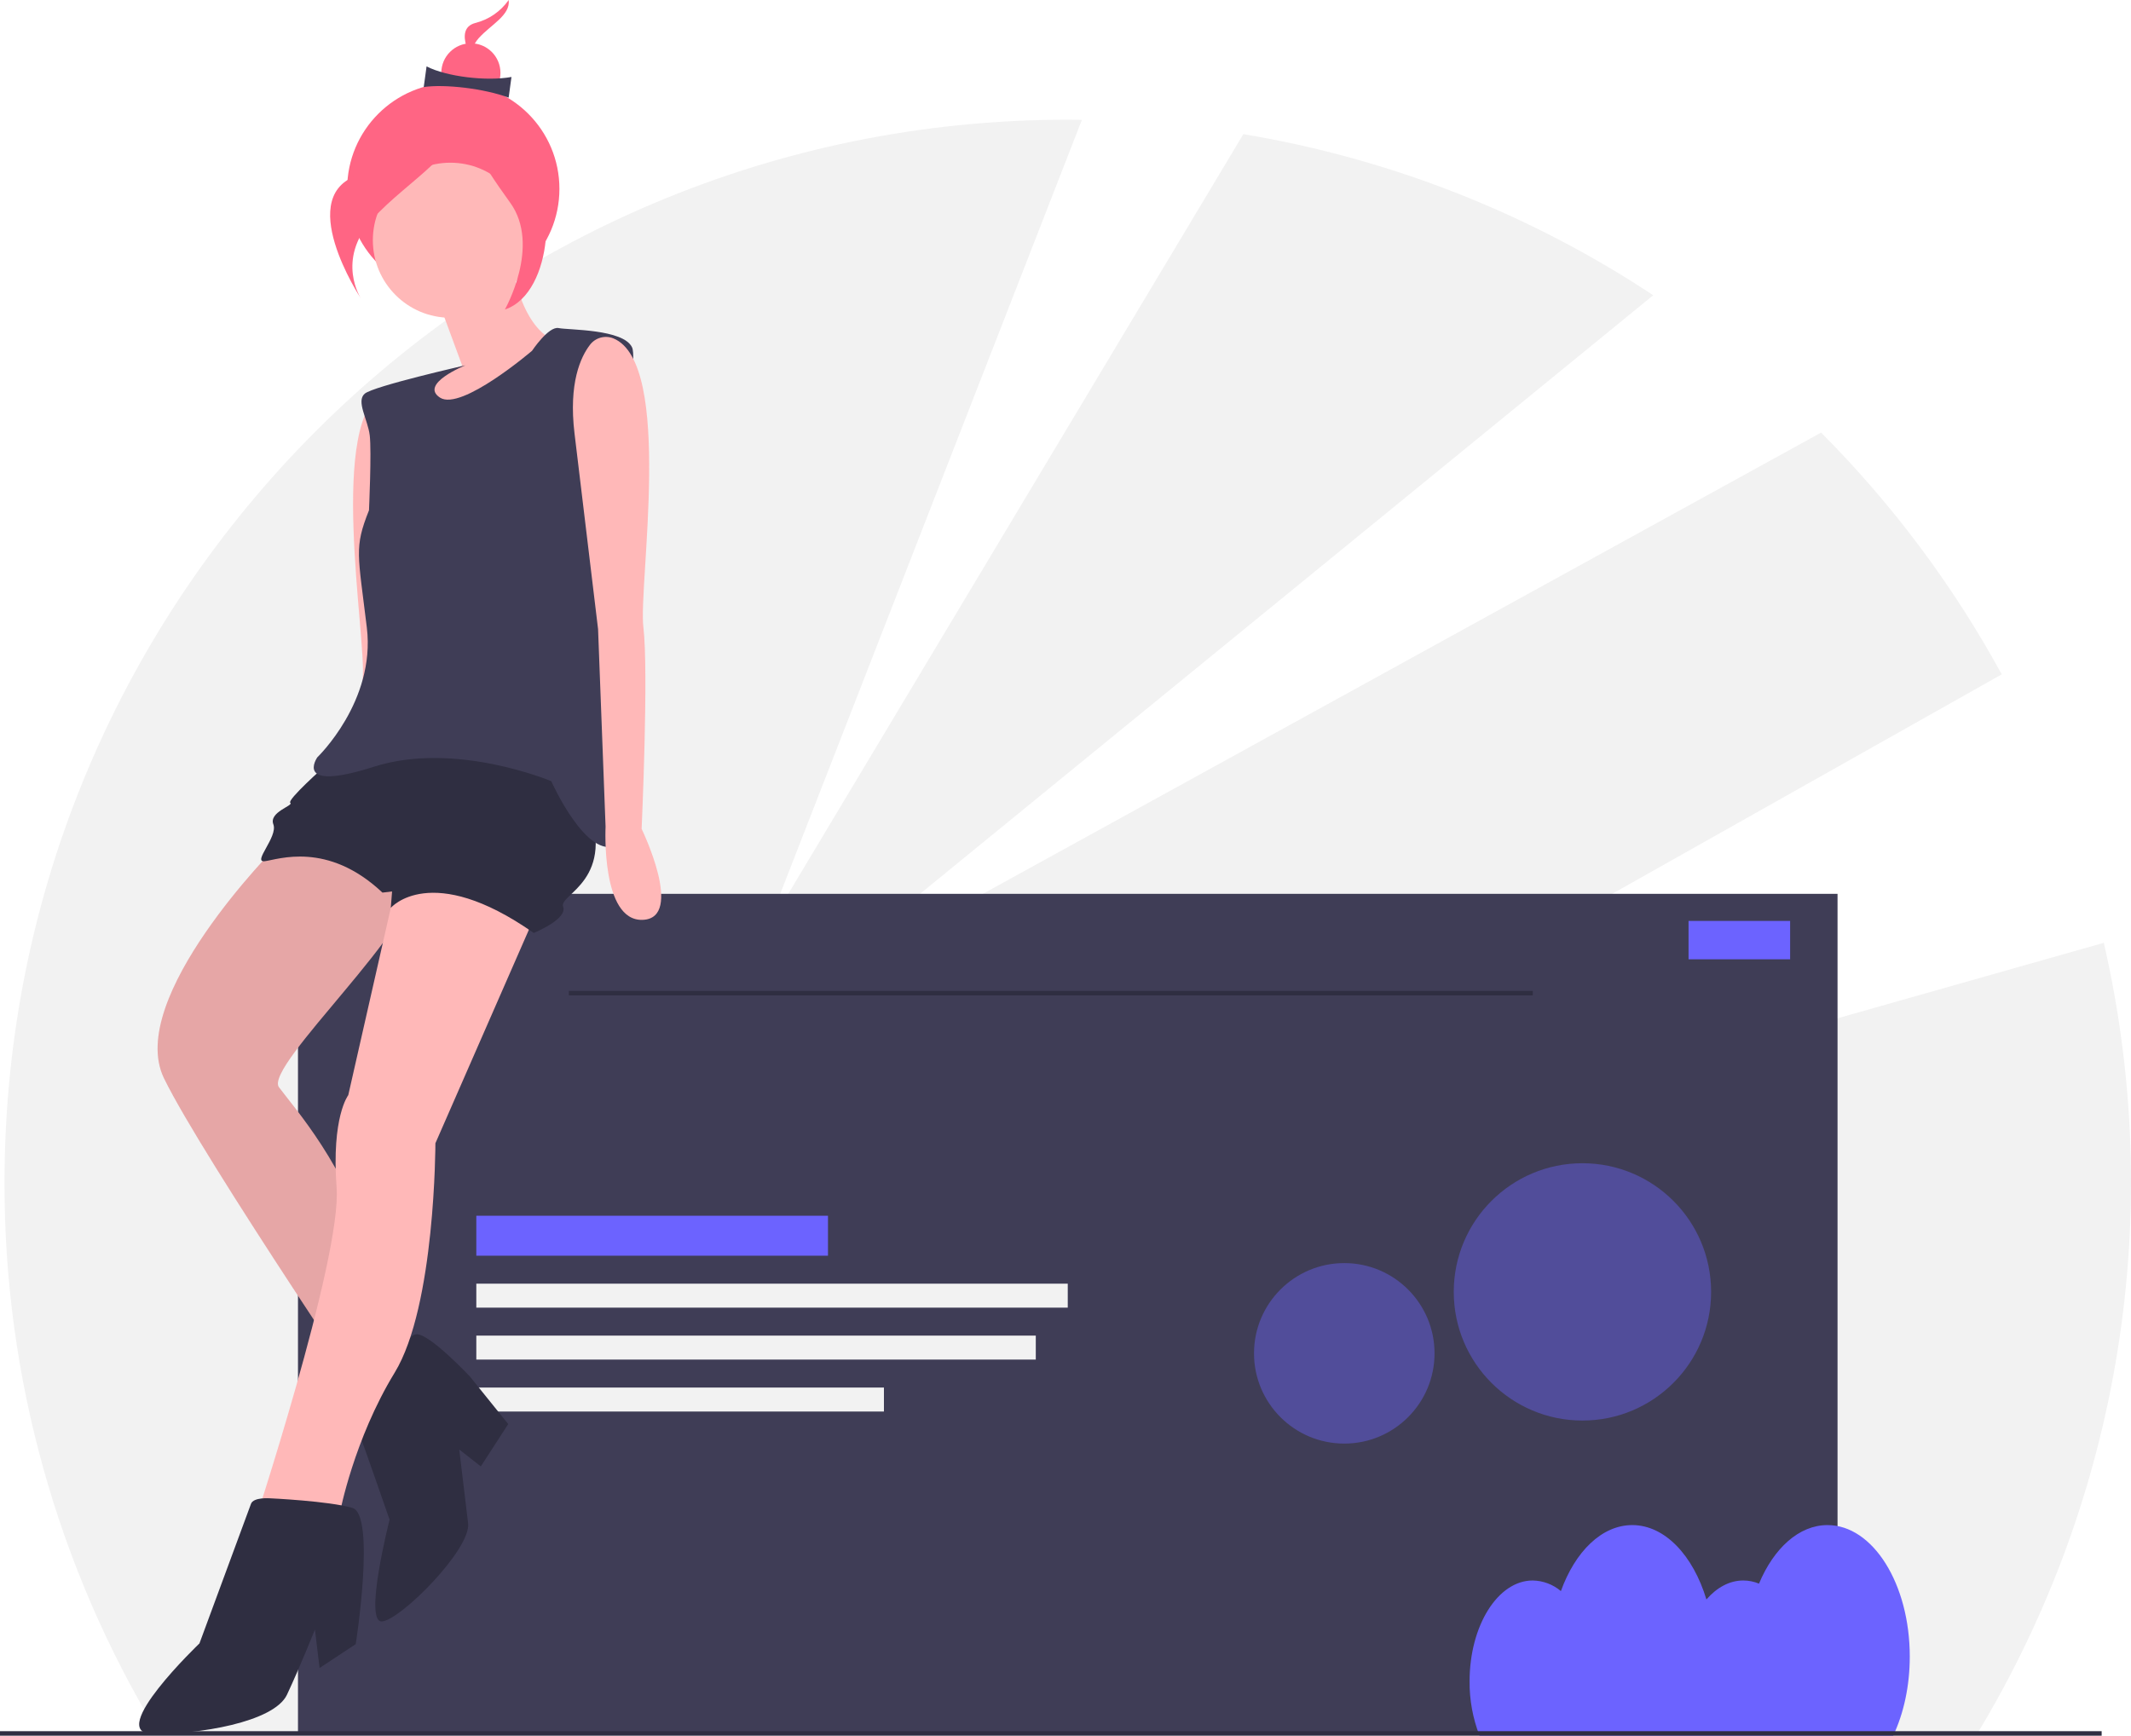
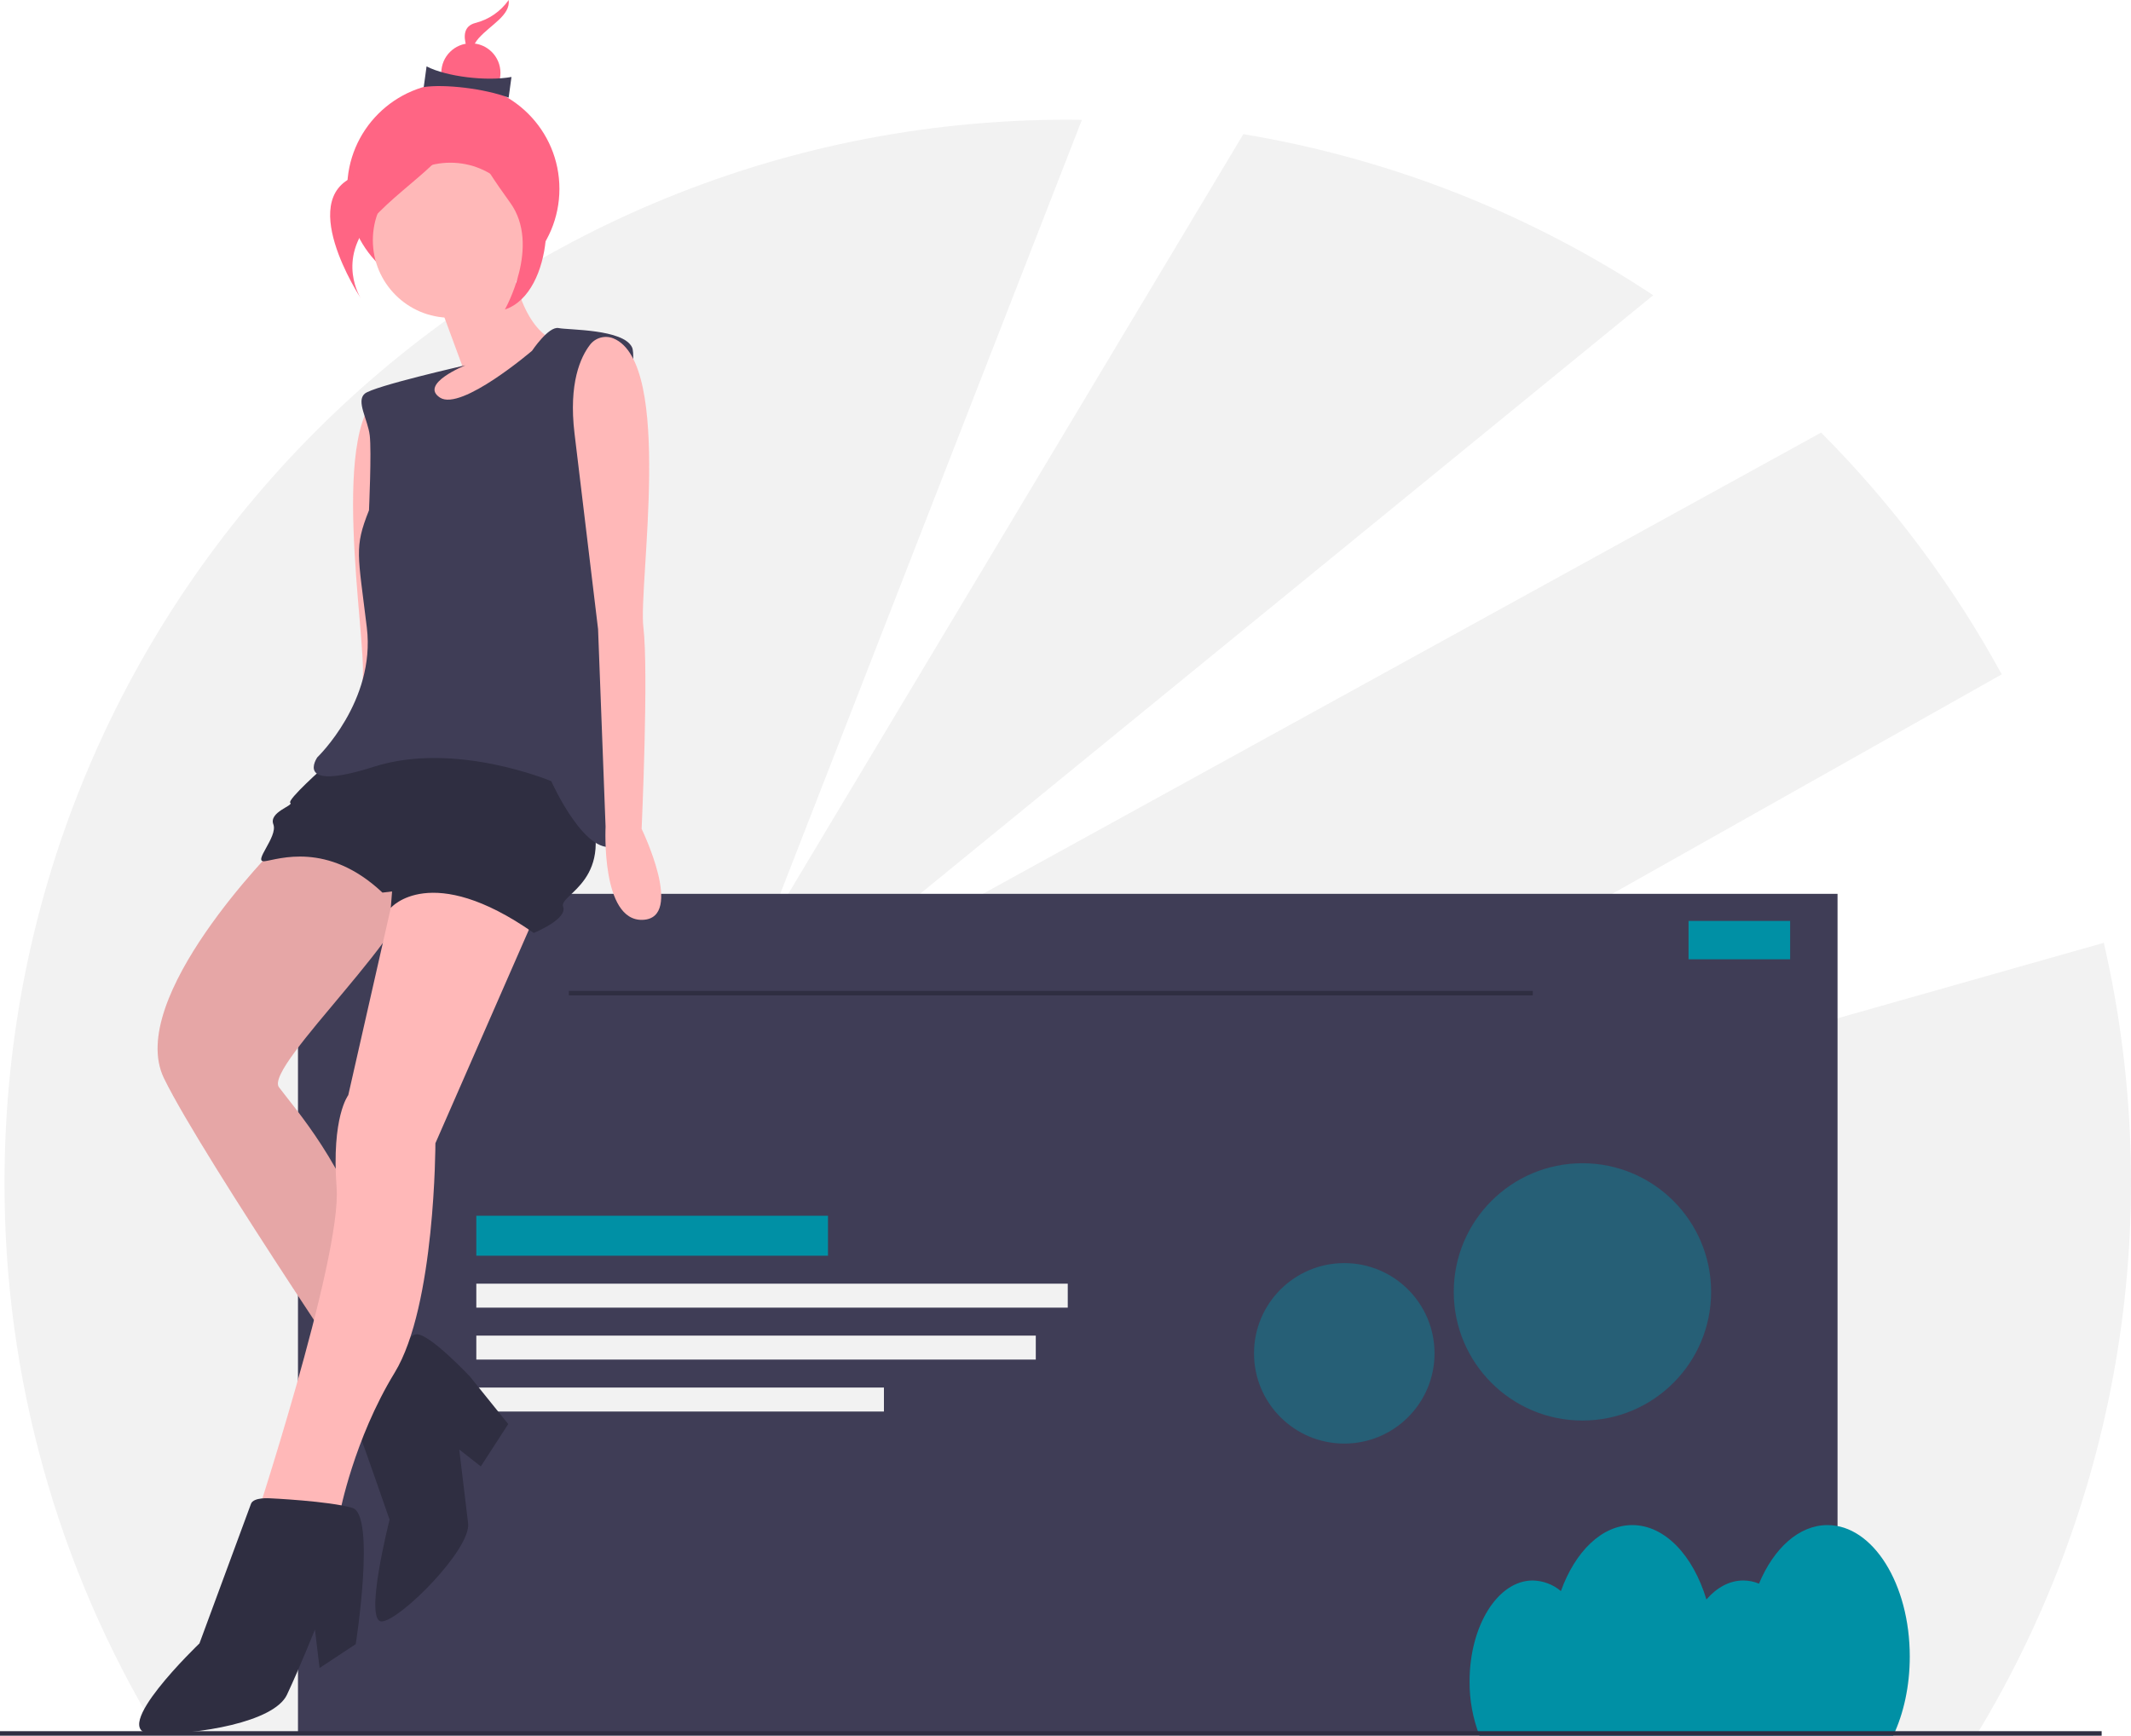
<svg xmlns="http://www.w3.org/2000/svg" id="bea0b812-ed10-4893-9e33-c0920ce95501" data-name="Layer 1" width="944" height="769.034" viewBox="0 0 944 769.034">
  <path d="M1059.953,483.215,544,629.517,1014.74,364.273A472.653,472.653,0,0,0,934.724,257.154L478,508.517,860.358,196.3a468.247,468.247,0,0,0-181.569-71.379L467,478.517,607.271,118.575c-2.089-.027-4.176-.058-6.271-.058-260.126,0-471,210.874-471,471a468.802,468.802,0,0,0,68.05,244H1003.95a472.491,472.491,0,0,0,56.003-350.302Z" transform="translate(-128 -65.48322)" fill="#f2f2f2" />
  <rect x="132" y="396.034" width="682" height="372" fill="#3f3d56" />
  <rect x="252" y="439.034" width="427" height="2" fill="#2f2e41" />
-   <rect x="211" y="538.662" width="155.784" height="17.703" fill="#6c63ff" />
+   <rect x="211" y="538.662" width="155.784" height="17.703" fill="#0090A5" />
  <rect x="211" y="568.757" width="262" height="10.622" fill="#f2f2f2" />
  <rect x="211" y="591.77" width="247.838" height="10.622" fill="#f2f2f2" />
  <rect x="211" y="614.784" width="180.568" height="10.622" fill="#f2f2f2" />
-   <path d="M974,799.446c0-32.167-16.322-58.243-36.457-58.243-12.655,0-23.8,10.305-30.337,25.946a18.287,18.287,0,0,0-6.967-1.398c-6.094,0-11.729,3.123-16.324,8.408-5.892-19.501-18.387-32.955-32.85-32.955-13.522,0-25.316,11.771-31.61,29.24a19.915,19.915,0,0,0-12.477-4.692c-15.452,0-27.978,20.012-27.978,44.698a65.145,65.145,0,0,0,4.408,24.068H966.648C971.261,824.761,974,812.616,974,799.446Z" transform="translate(-128 -65.48322)" fill="#6c63ff" />
+   <path d="M974,799.446c0-32.167-16.322-58.243-36.457-58.243-12.655,0-23.8,10.305-30.337,25.946a18.287,18.287,0,0,0-6.967-1.398c-6.094,0-11.729,3.123-16.324,8.408-5.892-19.501-18.387-32.955-32.85-32.955-13.522,0-25.316,11.771-31.61,29.24a19.915,19.915,0,0,0-12.477-4.692c-15.452,0-27.978,20.012-27.978,44.698a65.145,65.145,0,0,0,4.408,24.068H966.648C971.261,824.761,974,812.616,974,799.446Z" transform="translate(-128 -65.48322)" fill="#0090A5" />
  <circle cx="200.804" cy="83.678" r="47.01" fill="#ff6584" />
  <path d="M299.063,238.279a8.868,8.868,0,0,1,10.47,2.671c4.175,5.212,9.873,16.65,7.686,39.085l-8.471,86.893L307.399,454.516S294.657,494.898,276,494.517s15.452-38.679,15.452-38.679-4.73-69.486-2.786-89.429C290.478,347.817,272.538,249.816,299.063,238.279Z" transform="translate(-128 -65.48322)" fill="#ffb8b8" />
  <path d="M322.066,198.524l10.695,28.986-15.289,4.723-2.147,42.063,37.907-20.418,19.092-21.037,2.382-16.144s-14.723-2.553-20.076-35.065Z" transform="translate(-128 -65.48322)" fill="#ffb8b8" />
  <path d="M250.294,440.691s-66.882,67.151-49.647,102.558,101.341,159.352,101.341,159.352l22.5-28.655s-22.116-16.079-32.416-53.762-33.613-63.709-40.494-72.972,64.606-74.085,58.291-90.624S250.294,440.691,250.294,440.691Z" transform="translate(-128 -65.48322)" fill="#ffb8b8" />
  <path d="M250.294,440.691s-66.882,67.151-49.647,102.558,101.341,159.352,101.341,159.352l22.5-28.655s-22.116-16.079-32.416-53.762-33.613-63.709-40.494-72.972,64.606-74.085,58.291-90.624S250.294,440.691,250.294,440.691Z" transform="translate(-128 -65.48322)" opacity="0.1" />
  <path d="M292.318,682.141s-6.987,13.815-4.882,19.328,13.142,37.341,13.142,37.341-11.752,46.102-3.226,45.076,39.381-32.128,38.013-43.496l-3.932-32.683,9.552,7.5,12.158-18.762L336.198,675.42s-18.195-19.434-23.879-18.75S292.318,682.141,292.318,682.141Z" transform="translate(-128 -65.48322)" fill="#2f2e41" />
  <path d="M305.606,457.101,301.119,467.732l-18.845,82.995s-7.5,9.552-5.16,40.984-37.809,153.029-37.809,153.029l-1.356,24.67,24.157-2.906,16.474-30.813s6.186-32.458,24.252-62.022S320.875,572.03,320.875,572.03l48.622-111.084-38.26-18.462Z" transform="translate(-128 -65.48322)" fill="#ffb8b8" />
  <path d="M247.542,729.333s-7.276-.566-8.355,2.447-22.831,61.851-22.831,61.851-41.368,39.575-21.133,40.023,54.168-5.076,59.906-17.299,12.382-28.879,12.382-28.879l2.052,17.052,16.026-10.578s8.963-57.299-1.497-60.365S247.542,729.333,247.542,729.333Z" transform="translate(-128 -65.48322)" fill="#2f2e41" />
  <path d="M271.939,404.931s-16.934,15.011-15.342,16.261-9.605,4.039-7.5,9.552-9.487,16.999-3.803,16.315,27.736-9.103,52.128,13.91l4.263-.513-.566,7.276s17.671-20.866,63.325,11.121c0,0,15.118-6.144,13.013-11.657s24.552-11.603,10.16-47.352S328.661,385.132,328.661,385.132Z" transform="translate(-128 -65.48322)" fill="#2f2e41" />
  <path d="M363.681,220.906s7.329-10.973,11.763-10.065,28.677.36,32.544,8.544-14.551,93.083-11.591,105.701,18.678,107.311,5.152,114.705-29.339-28.184-29.339-28.184-42.523-17.949-78.614-6.399-25.012-4.198-25.012-4.198,25.855-24.734,21.923-57.417-5.695-35.354.95-52.01c0,0,1.186-26.091.331-33.196s-6.144-15.118-2.223-18.473,44.617-12.576,44.617-12.576-20.631,8.248-11.25,14.328S363.681,220.906,363.681,220.906Z" transform="translate(-128 -65.48322)" fill="#3f3d56" />
  <circle cx="199.514" cy="106.437" r="34.35" fill="#ffb8b8" />
  <path d="M399.716,215.408a8.868,8.868,0,0,0-10.407,2.906c-4.057,5.305-9.495,16.868-6.802,39.249L392.936,344.243l3.324,87.535s-2.147,42.063,16.497,41.262-.524-40.3-.524-40.3,3.161-69.575.768-89.469C410.769,324.725,426.494,226.344,399.716,215.408Z" transform="translate(-128 -65.48322)" fill="#ffb8b8" />
  <path d="M353.342,65.483a25.697,25.697,0,0,1-14.827,10.193c-10.368,2.776-.085,18.357-.085,18.357s-3.739-5.666,1.654-11.666S354.158,72.265,353.342,65.483Z" transform="translate(-128 -65.48322)" fill="#ff6584" />
  <circle cx="208.593" cy="32.287" r="13.101" fill="#ff6584" />
  <path d="M353.32,108.751c-10.68-4.04-28.464-6.088-37.613-4.688l1.255-9.162c8.796,4.546,26.498,6.682,37.613,4.688Z" transform="translate(-128 -65.48322)" fill="#3f3d56" />
  <path d="M332.653,112.031S319.268,134.295,288.143,142.63s-.254,55.107-.254,55.107-11.226-17.008,4.966-35.02S335.103,132.39,332.653,112.031Z" transform="translate(-128 -65.48322)" fill="#ff6584" />
  <path d="M333.716,110.678s12.859,30.581,26.976,33.472,13.046,51.212-9.03,58.458c0,0,16.098-28.328,2.338-47.326S331.547,121.266,333.716,110.678Z" transform="translate(-128 -65.48322)" fill="#ff6584" />
  <rect y="767.034" width="931" height="2" fill="#2f2e41" />
-   <rect x="748" y="408.034" width="45" height="17" fill="#6c63ff" />
-   <circle cx="700.995" cy="572.399" r="57.005" fill="#6c63ff" opacity="0.4" />
-   <circle cx="595.493" cy="599.626" r="39.989" fill="#6c63ff" opacity="0.4" />
+   <rect x="748" y="408.034" width="45" height="17" fill="#0090A5" />
+   <circle cx="700.995" cy="572.399" r="57.005" fill="#0090A5" opacity="0.4" />
+   <circle cx="595.493" cy="599.626" r="39.989" fill="#0090A5" opacity="0.4" />
</svg>
